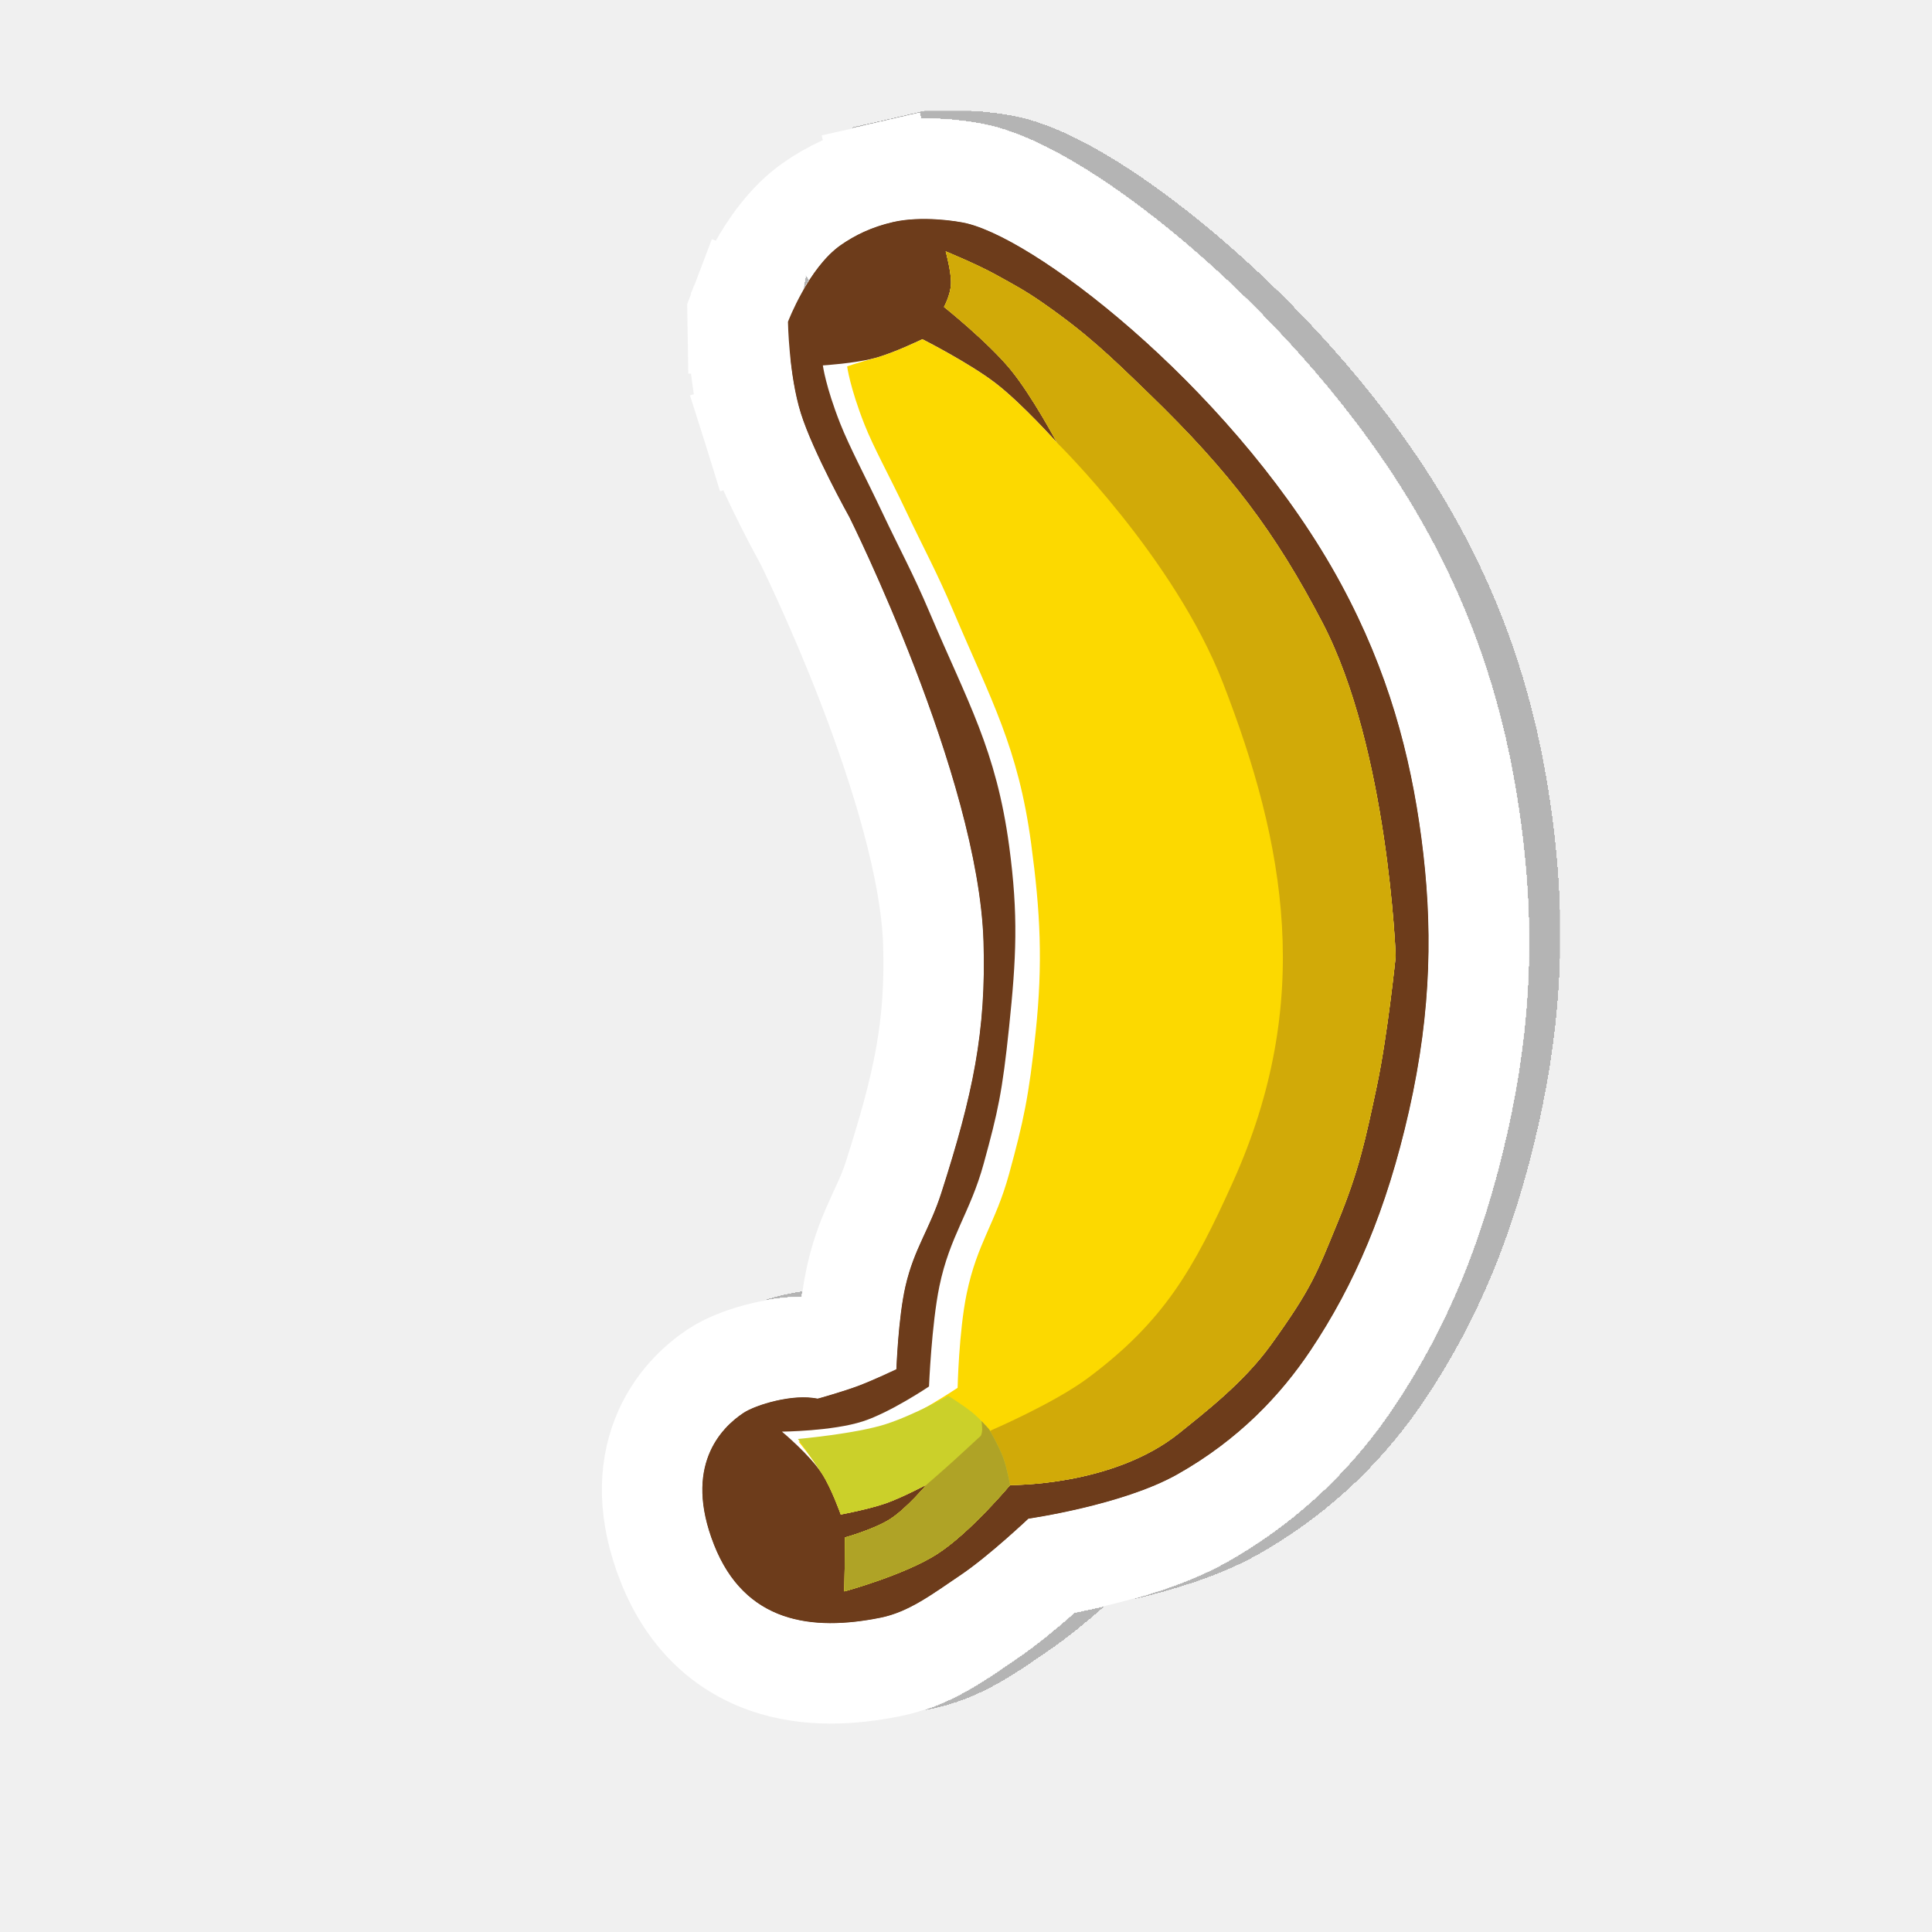
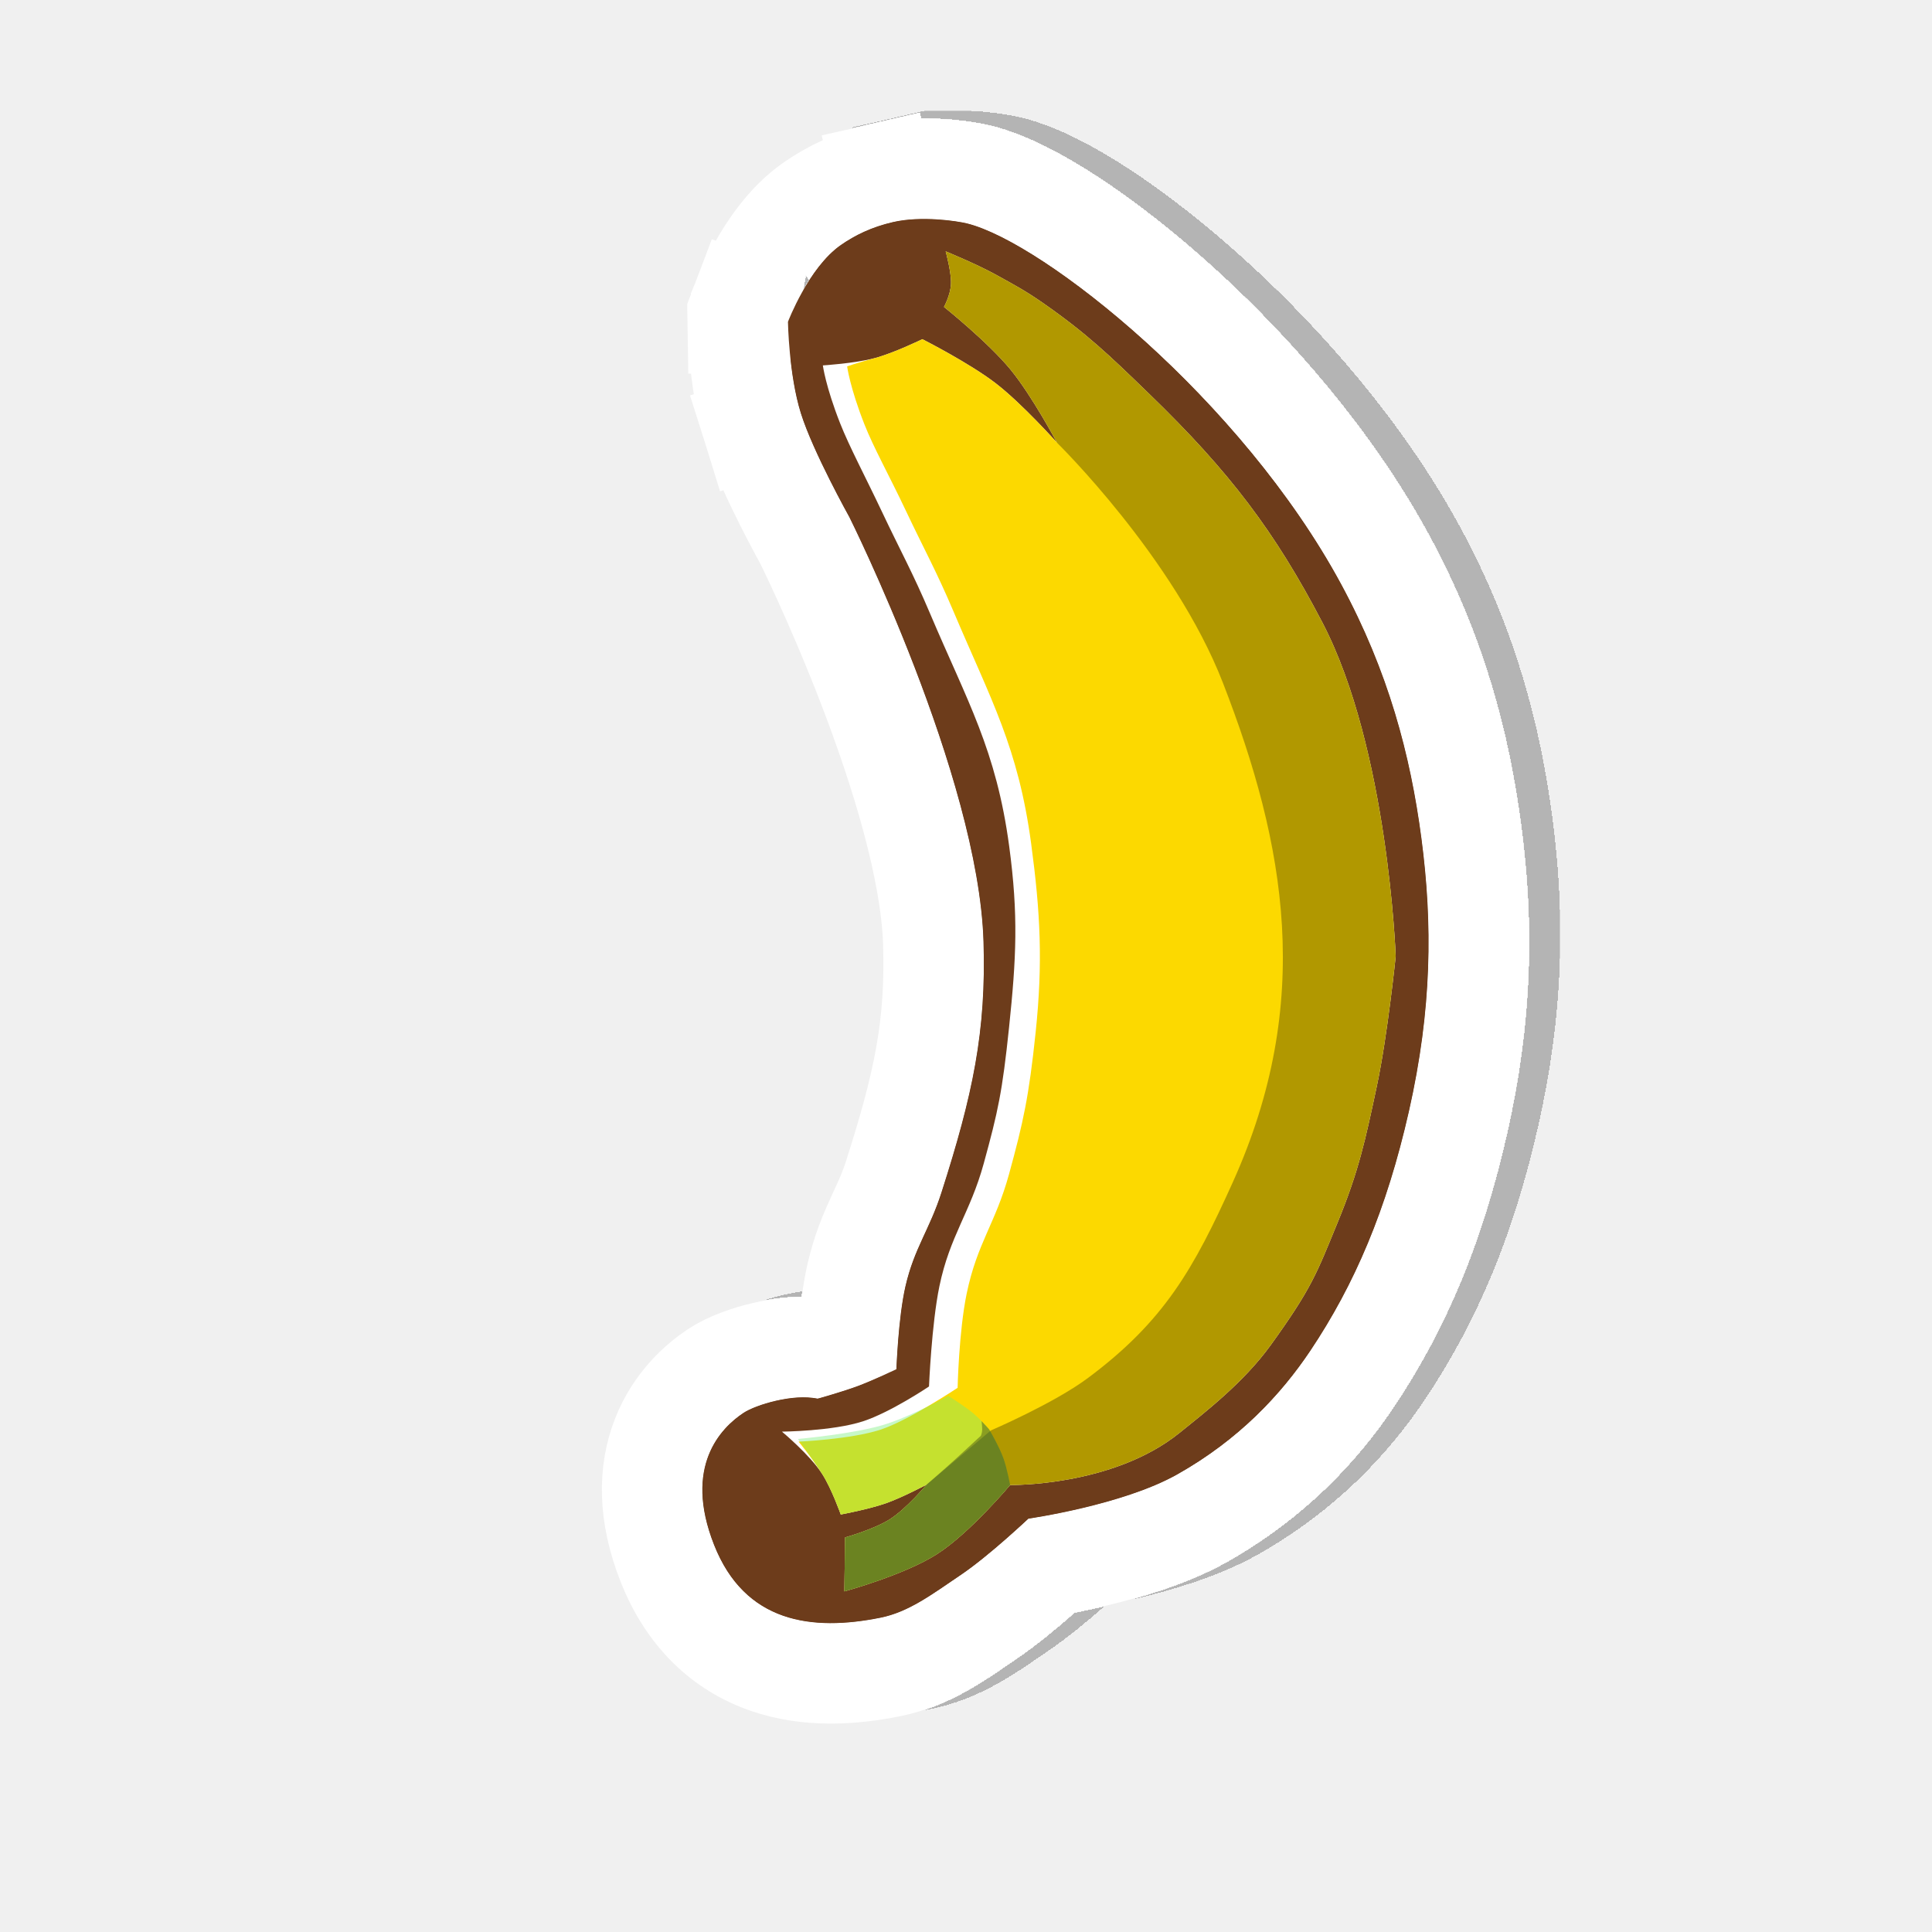
<svg xmlns="http://www.w3.org/2000/svg" width="256" height="256" viewBox="0 0 256 256" fill="none">
  <g clip-path="url(#clip0_783_477)">
    <g filter="url(#filter0_d_783_477)">
-       <path d="M111.424 32.463C107.139 35.444 104.408 42.641 104.408 42.641C104.408 42.641 104.52 49.663 106.12 54.765C107.728 59.892 112.547 68.522 112.547 68.522C112.547 68.522 129.653 102.788 130.321 124.783C130.683 136.695 128.901 145.06 124.746 158.017C123.158 162.967 121.139 165.378 119.977 170.445C119.013 174.648 118.78 181.421 118.78 181.421C118.78 181.421 115.838 182.836 113.885 183.578C111.758 184.386 108.33 185.338 108.33 185.338C105.156 184.63 100.155 186.124 98.498 187.227C95.499 189.223 90.524 194.31 94.608 204.681C98.692 215.052 107.596 216.187 116.687 214.349C120.421 213.594 123.387 211.33 127.27 208.713C131.061 206.159 136.268 201.225 136.268 201.225C136.268 201.225 148.725 199.454 155.976 195.374C164.172 190.763 169.75 184.769 173.619 178.987C179.488 170.218 183.729 160.327 186.688 147.256C189.761 133.677 189.833 122.364 188.342 111.066C186.886 100.036 183.979 89.002 177.695 77.38C164.486 52.95 138.314 32.127 128.133 29.608C126.789 29.275 122.072 28.57 118.347 29.425C115.469 30.086 113.256 31.188 111.424 32.463Z" fill="#6D3C1B" />
-       <path d="M104.408 42.641L98.185 40.28L97.733 41.472L97.753 42.747L104.408 42.641ZM104.408 42.641C97.753 42.747 97.753 42.748 97.753 42.748L97.753 42.75L97.753 42.754L97.754 42.763L97.754 42.79L97.756 42.874C97.757 42.943 97.76 43.038 97.763 43.156C97.771 43.393 97.783 43.726 97.803 44.138C97.842 44.957 97.912 46.1 98.038 47.421C98.281 49.972 98.762 53.545 99.769 56.757L106.12 54.765L99.769 56.757C100.749 59.883 102.577 63.744 103.989 66.554C104.725 68.019 105.406 69.312 105.904 70.24C106.153 70.705 106.357 71.08 106.501 71.342C106.563 71.455 106.613 71.547 106.652 71.616C106.679 71.672 106.716 71.746 106.761 71.838C106.878 72.078 107.054 72.44 107.28 72.912C107.732 73.855 108.383 75.239 109.17 76.971C110.744 80.441 112.85 85.289 114.973 90.798C119.308 102.051 123.371 115.204 123.668 124.985C123.998 135.856 122.438 143.418 118.408 155.984C117.848 157.728 117.249 159.029 116.502 160.649C116.388 160.897 116.27 161.153 116.149 161.419C115.233 163.421 114.22 165.77 113.489 168.957C112.894 171.553 112.566 174.697 112.382 176.974C112.381 176.986 112.38 176.999 112.379 177.011C112.07 177.14 111.778 177.258 111.52 177.356C110.686 177.673 109.482 178.058 108.387 178.389C108.194 178.447 108.01 178.502 107.837 178.553C105.457 178.36 103.117 178.714 101.365 179.114C99.161 179.617 96.603 180.492 94.81 181.686C92.61 183.151 89.471 185.883 87.703 190.377C85.875 195.024 85.868 200.652 88.415 207.12C91.113 213.971 95.74 218.342 101.578 220.378C107.066 222.292 112.928 221.9 118.006 220.873C122.728 219.918 126.632 217.229 129.747 215.083C130.176 214.787 130.59 214.502 130.99 214.233C133.249 212.71 135.758 210.608 137.572 209.021C138.227 208.449 138.82 207.918 139.315 207.469C139.376 207.458 139.439 207.447 139.502 207.436C140.875 207.19 142.782 206.817 144.938 206.306C149.091 205.322 154.769 203.69 159.24 201.175C168.5 195.965 174.807 189.179 179.151 182.689C185.532 173.154 190.065 162.483 193.18 148.725C196.445 134.299 196.524 122.188 194.94 110.194C193.402 98.542 190.298 86.694 183.55 74.214C176.492 61.161 166.103 49.271 156.247 40.344C151.299 35.863 146.39 32.041 141.969 29.137C137.697 26.33 133.393 24.052 129.732 23.147C128.599 22.866 126.675 22.558 124.54 22.428C122.416 22.298 119.595 22.31 116.858 22.938L118.347 29.425L116.858 22.938C113.076 23.806 110.087 25.284 107.623 26.999C104.202 29.379 101.846 33.021 100.504 35.414C99.775 36.713 99.211 37.892 98.827 38.75C98.634 39.182 98.482 39.541 98.375 39.802C98.322 39.933 98.279 40.04 98.247 40.121C98.231 40.161 98.218 40.194 98.208 40.221L98.195 40.256L98.189 40.269L98.187 40.275L98.186 40.278C98.186 40.279 98.185 40.28 104.408 42.641Z" stroke="white" stroke-width="13.312" />
+       <path d="M111.424 32.462C107.139 35.444 104.408 42.641 104.408 42.641C104.408 42.641 104.52 49.663 106.12 54.765C107.728 59.892 112.547 68.522 112.547 68.522C112.547 68.522 129.653 102.788 130.321 124.783C130.683 136.695 128.901 145.06 124.746 158.017C123.158 162.967 121.139 165.378 119.977 170.445C119.013 174.648 118.78 181.421 118.78 181.421C118.78 181.421 115.838 182.836 113.885 183.578C111.758 184.386 108.33 185.338 108.33 185.338C105.156 184.63 100.155 186.124 98.498 187.227C95.499 189.223 90.524 194.31 94.608 204.681C98.692 215.052 107.596 216.187 116.687 214.349C120.421 213.594 123.387 211.33 127.27 208.713C131.061 206.159 136.268 201.225 136.268 201.225C136.268 201.225 148.725 199.454 155.976 195.374C164.172 190.763 169.75 184.769 173.619 178.987C179.488 170.218 183.729 160.327 186.688 147.256C189.761 133.677 189.833 122.364 188.342 111.066C186.886 100.036 183.979 89.002 177.695 77.38C164.486 52.95 138.314 32.127 128.133 29.608C126.789 29.275 122.072 28.57 118.347 29.425C115.469 30.085 113.256 31.188 111.424 32.462Z" fill="#6D3C1B" />
+       <path d="M104.408 42.641L98.185 40.28L97.733 41.472L97.753 42.747L104.408 42.641ZM104.408 42.641C97.753 42.747 97.753 42.748 97.753 42.748L97.753 42.75L97.753 42.754L97.754 42.763L97.754 42.79L97.756 42.874C97.757 42.943 97.76 43.038 97.763 43.156C97.771 43.393 97.783 43.726 97.803 44.137C97.842 44.957 97.912 46.1 98.038 47.421C98.281 49.972 98.762 53.544 99.769 56.756L106.12 54.765L99.769 56.756C100.749 59.883 102.577 63.744 103.989 66.554C104.725 68.019 105.406 69.312 105.904 70.24C106.153 70.705 106.357 71.08 106.501 71.342C106.563 71.455 106.613 71.547 106.652 71.616C106.679 71.671 106.716 71.746 106.761 71.838C106.878 72.078 107.054 72.44 107.28 72.911C107.732 73.855 108.383 75.238 109.17 76.971C110.744 80.441 112.85 85.289 114.973 90.798C119.308 102.051 123.371 115.204 123.668 124.985C123.998 135.856 122.438 143.417 118.408 155.984C117.848 157.727 117.249 159.029 116.502 160.649C116.388 160.897 116.27 161.153 116.149 161.419C115.233 163.421 114.22 165.77 113.489 168.957C112.894 171.553 112.566 174.697 112.382 176.974C112.381 176.986 112.38 176.999 112.379 177.011C112.07 177.14 111.778 177.258 111.52 177.356C110.686 177.673 109.482 178.058 108.387 178.389C108.194 178.447 108.01 178.502 107.837 178.553C105.457 178.36 103.117 178.714 101.365 179.114C99.161 179.617 96.603 180.492 94.81 181.686C92.61 183.15 89.471 185.883 87.703 190.377C85.875 195.024 85.868 200.652 88.415 207.12C91.113 213.971 95.74 218.342 101.578 220.378C107.066 222.291 112.928 221.9 118.006 220.873C122.728 219.918 126.632 217.229 129.747 215.083C130.176 214.787 130.59 214.502 130.99 214.233C133.249 212.71 135.758 210.608 137.572 209.021C138.227 208.449 138.82 207.918 139.315 207.469C139.376 207.458 139.439 207.447 139.502 207.436C140.875 207.19 142.782 206.817 144.938 206.306C149.091 205.322 154.769 203.69 159.24 201.175C168.5 195.965 174.807 189.179 179.151 182.689C185.532 173.154 190.065 162.483 193.18 148.725C196.445 134.299 196.524 122.188 194.94 110.194C193.402 98.542 190.298 86.694 183.55 74.214C176.492 61.161 166.103 49.271 156.247 40.344C151.299 35.863 146.39 32.041 141.969 29.137C137.697 26.33 133.393 24.052 129.732 23.147C128.599 22.866 126.675 22.558 124.54 22.428C122.416 22.298 119.595 22.31 116.858 22.938L118.347 29.425L116.858 22.938C113.076 23.806 110.087 25.284 107.623 26.999C104.202 29.378 101.846 33.021 100.504 35.414C99.775 36.713 99.211 37.892 98.827 38.75C98.634 39.182 98.482 39.541 98.375 39.802C98.322 39.933 98.279 40.04 98.247 40.121C98.231 40.161 98.218 40.194 98.208 40.221L98.195 40.256L98.189 40.269L98.187 40.275L98.186 40.278C98.186 40.279 98.185 40.28 104.408 42.641Z" stroke="white" stroke-width="13.312" />
    </g>
-     <path d="M111.424 32.463C107.139 35.444 104.408 42.641 104.408 42.641C104.408 42.641 104.52 49.663 106.12 54.765C107.728 59.892 112.547 68.522 112.547 68.522C112.547 68.522 129.653 102.788 130.321 124.783C130.683 136.695 128.901 145.06 124.746 158.017C123.158 162.967 121.139 165.378 119.977 170.445C119.013 174.648 118.78 181.421 118.78 181.421C118.78 181.421 115.838 182.836 113.885 183.578C111.758 184.386 108.33 185.338 108.33 185.338C105.156 184.63 100.155 186.124 98.498 187.227C95.499 189.223 90.524 194.31 94.608 204.681C98.692 215.052 107.596 216.187 116.687 214.349C120.421 213.594 123.387 211.33 127.27 208.713C131.061 206.159 136.268 201.225 136.268 201.225C136.268 201.225 148.725 199.454 155.976 195.374C164.172 190.763 169.75 184.769 173.619 178.987C179.488 170.218 183.729 160.327 186.688 147.256C189.761 133.677 189.833 122.364 188.342 111.066C186.886 100.036 183.979 89.002 177.695 77.38C164.486 52.95 138.314 32.127 128.133 29.608C126.789 29.275 122.072 28.57 118.347 29.425C115.469 30.086 113.256 31.188 111.424 32.463Z" fill="#6D3C1B" />
-     <path d="M111.884 210.863L111.977 203.722C111.977 203.722 115.814 202.651 117.93 201.301C120.126 199.9 122.781 196.72 122.781 196.72C122.781 196.72 119.581 198.416 117.402 199.185C115.126 199.988 111.406 200.68 111.406 200.68C111.406 200.68 110.193 197.242 108.941 195.3C107.304 192.763 103.61 189.699 103.61 189.699C103.61 189.699 110.311 189.638 114.323 188.339C118.008 187.145 123.098 183.716 123.098 183.716C123.098 183.716 123.438 175.461 124.473 170.448C125.859 163.739 128.56 160.697 130.346 154.185C132.245 147.263 132.811 144.703 133.708 136.114C134.666 126.936 134.953 121.278 133.723 112.133C132.006 99.357 128.206 93.014 123.207 81.225C120.947 75.893 119.344 73.055 116.868 67.82C114.702 63.239 112.537 59.179 111.321 56.09C109.39 51.187 109.033 48.419 109.033 48.419C109.033 48.419 113.29 48.152 115.911 47.453C118.472 46.771 122.216 44.944 122.216 44.944C122.216 44.944 128.408 48.079 131.911 50.77C135.425 53.469 140.061 58.665 140.061 58.665C140.061 58.665 136.745 52.432 133.895 48.963C130.896 45.312 125.084 40.67 125.084 40.67C125.084 40.67 125.94 39.12 126.012 37.629C126.085 36.125 125.309 33.309 125.309 33.309C125.309 33.309 129.4 34.99 131.876 36.355C134.426 37.761 135.877 38.526 138.265 40.194C144.072 44.251 147.032 47.117 152.046 51.972L152.32 52.237C162.966 62.545 168.973 70.51 175.223 82.492C183.955 99.232 184.938 126.713 184.938 126.713C184.938 126.713 183.857 137.213 182.458 143.815C180.929 151.033 180.054 155.151 177.245 161.973C174.491 168.662 173.873 170.615 168.374 178.234C164.829 183.147 159.751 187.07 156.288 189.864C147.444 197.003 133.846 196.771 133.846 196.771C133.846 196.771 128.534 203.127 124.142 205.934C119.794 208.712 111.884 210.863 111.884 210.863Z" fill="white" />
-     <path d="M111.884 210.863L111.977 203.722C111.977 203.722 115.814 202.651 117.929 201.301C120.126 199.899 122.781 196.72 122.781 196.72C122.781 196.72 119.581 198.416 117.402 199.185C115.126 199.988 111.406 200.68 111.406 200.68C111.406 200.68 110.193 197.242 108.94 195.3C107.303 192.763 105.813 191.022 105.813 191.022C105.813 191.022 112.646 190.742 116.658 189.442C120.343 188.249 126.889 183.894 126.889 183.894C126.889 183.894 127.052 176.433 128.087 171.42C129.473 164.711 131.909 162.11 133.696 155.598C135.595 148.675 136.337 145.323 137.234 136.733C138.192 127.556 137.862 120.927 136.633 111.782C134.915 99.006 131.335 92.795 126.337 81.006C124.076 75.675 122.473 72.836 119.998 67.601C117.831 63.021 115.755 59.313 114.539 56.225C112.608 51.321 112.251 48.553 112.251 48.553C112.251 48.553 113.29 48.152 115.911 47.453C118.471 46.771 122.216 44.944 122.216 44.944C122.216 44.944 128.408 48.079 131.91 50.77C135.425 53.469 140.061 58.665 140.061 58.665C140.061 58.665 136.745 52.432 133.895 48.963C130.896 45.312 125.084 40.67 125.084 40.67C125.084 40.67 125.939 39.12 126.012 37.629C126.085 36.125 125.309 33.309 125.309 33.309C125.309 33.309 129.4 34.99 131.875 36.355C134.426 37.761 135.877 38.526 138.265 40.194C144.072 44.251 147.032 47.117 152.046 51.972L152.32 52.237C162.966 62.545 168.973 70.51 175.223 82.492C183.955 99.232 184.937 126.713 184.937 126.713C184.937 126.713 183.856 137.213 182.458 143.815C180.929 151.032 180.054 155.151 177.245 161.973C174.491 168.662 173.873 170.615 168.374 178.234C164.828 183.147 159.75 187.07 156.288 189.864C147.443 197.003 133.846 196.771 133.846 196.771C133.846 196.771 128.534 203.127 124.142 205.934C119.794 208.712 111.884 210.863 111.884 210.863Z" fill="#FCD900" />
-     <path d="M111.884 210.863L111.977 203.722C111.977 203.722 115.814 202.651 117.93 201.301C120.127 199.9 122.782 196.72 122.782 196.72L131.294 189.54C131.294 189.54 139.629 185.97 144.171 182.583C154.275 175.047 158.182 168.122 163.363 156.631C174.107 132.795 170.4 111.98 162.038 90.463C155.598 73.892 140.061 58.665 140.061 58.665C140.061 58.665 136.745 52.432 133.896 48.964C130.896 45.312 125.085 40.67 125.085 40.67C125.085 40.67 125.94 39.12 126.012 37.629C126.085 36.125 125.31 33.309 125.31 33.309C125.31 33.309 129.4 34.99 131.876 36.355C134.427 37.761 135.878 38.526 138.265 40.194C144.178 44.324 147.139 47.22 152.32 52.237C162.966 62.545 168.974 70.51 175.224 82.492C183.955 99.232 184.938 126.713 184.938 126.713C184.938 126.713 183.857 137.213 182.458 143.815C180.929 151.033 180.054 155.151 177.245 161.974C174.491 168.662 173.873 170.615 168.374 178.234C164.829 183.147 159.751 187.07 156.288 189.864C147.444 197.003 133.846 196.771 133.846 196.771C133.846 196.771 128.534 203.128 124.142 205.934C119.795 208.712 111.884 210.863 111.884 210.863Z" fill="#D1AA08" />
-     <path d="M111.884 210.863L111.977 203.722C111.977 203.722 115.814 202.651 117.929 201.301C120.126 199.9 122.781 196.72 122.781 196.72C122.781 196.72 119.581 198.417 117.402 199.185C115.126 199.988 111.406 200.68 111.406 200.68C111.406 200.68 110.193 197.242 108.94 195.301C107.303 192.763 105.725 190.67 105.725 190.67C105.725 190.67 113.396 189.993 117.408 188.694C121.093 187.5 125.654 184.952 125.654 184.952C125.654 184.952 127.81 186.326 128.827 187.158C129.932 188.062 131.073 189.408 131.073 189.408C131.073 189.408 132.405 191.67 132.967 193.244C133.443 194.581 133.846 196.771 133.846 196.771C133.846 196.771 128.534 203.128 124.142 205.934C119.794 208.712 111.884 210.863 111.884 210.863Z" fill="#CBD02A" />
-     <path d="M111.884 210.863L111.977 203.722C111.977 203.722 115.814 202.651 117.929 201.301C120.126 199.9 122.781 196.72 122.781 196.72C122.781 196.72 125.177 194.648 126.618 193.328C128.05 192.017 129.971 190.244 129.971 190.244C129.971 190.244 130.14 189.865 130.147 189.451C130.154 189.08 130.062 188.306 130.062 188.306C130.646 188.904 131.073 189.407 131.073 189.407C131.073 189.407 132.405 191.67 132.966 193.244C133.443 194.581 133.846 196.771 133.846 196.771C133.846 196.771 128.534 203.127 124.142 205.934C119.794 208.712 111.884 210.863 111.884 210.863Z" fill="#AFA326" />
+     <path d="M111.424 32.462C107.139 35.444 104.408 42.641 104.408 42.641C104.408 42.641 104.52 49.663 106.12 54.765C107.728 59.892 112.547 68.522 112.547 68.522C112.547 68.522 129.653 102.788 130.321 124.783C130.683 136.695 128.901 145.06 124.746 158.017C123.158 162.967 121.139 165.378 119.977 170.445C119.013 174.648 118.78 181.421 118.78 181.421C118.78 181.421 115.838 182.836 113.885 183.578C111.758 184.386 108.33 185.338 108.33 185.338C105.156 184.63 100.155 186.124 98.498 187.227C95.499 189.223 90.524 194.31 94.608 204.681C98.692 215.052 107.596 216.187 116.687 214.349C120.421 213.594 123.387 211.33 127.27 208.713C131.061 206.159 136.268 201.225 136.268 201.225C136.268 201.225 148.725 199.454 155.976 195.374C164.172 190.763 169.75 184.769 173.619 178.987C179.488 170.218 183.729 160.327 186.688 147.256C189.761 133.677 189.833 122.364 188.342 111.066C186.886 100.036 183.979 89.002 177.695 77.38C164.486 52.95 138.314 32.127 128.133 29.608C126.789 29.275 122.072 28.57 118.347 29.425C115.469 30.085 113.256 31.188 111.424 32.462Z" fill="#6D3C1B" />
+     <path d="M111.884 210.863L111.977 203.722C111.977 203.722 115.814 202.651 117.93 201.301C120.126 199.899 122.781 196.72 122.781 196.72C122.781 196.72 119.581 198.416 117.402 199.185C115.126 199.988 111.406 200.68 111.406 200.68C111.406 200.68 110.193 197.242 108.941 195.3C107.304 192.763 103.61 189.699 103.61 189.699C103.61 189.699 110.311 189.638 114.323 188.339C118.008 187.145 123.098 183.716 123.098 183.716C123.098 183.716 123.438 175.461 124.473 170.448C125.859 163.739 128.56 160.697 130.346 154.185C132.245 147.263 132.811 144.703 133.708 136.114C134.666 126.936 134.953 121.278 133.723 112.133C132.006 99.356 128.206 93.013 123.207 81.225C120.947 75.893 119.344 73.055 116.868 67.82C114.702 63.239 112.537 59.179 111.321 56.09C109.39 51.187 109.033 48.419 109.033 48.419C109.033 48.419 113.29 48.152 115.911 47.453C118.472 46.771 122.216 44.944 122.216 44.944C122.216 44.944 128.408 48.079 131.911 50.77C135.425 53.469 140.061 58.665 140.061 58.665C140.061 58.665 136.745 52.432 133.895 48.963C130.896 45.312 125.084 40.67 125.084 40.67C125.084 40.67 125.94 39.12 126.012 37.629C126.085 36.125 125.309 33.309 125.309 33.309C125.309 33.309 129.4 34.99 131.876 36.355C134.426 37.761 135.877 38.526 138.265 40.194C144.072 44.251 147.032 47.117 152.046 51.972L152.32 52.237C162.966 62.545 168.973 70.51 175.223 82.492C183.955 99.232 184.938 126.713 184.938 126.713C184.938 126.713 183.857 137.213 182.458 143.815C180.929 151.032 180.054 155.151 177.245 161.973C174.491 168.662 173.873 170.615 168.374 178.234C164.829 183.147 159.751 187.07 156.288 189.864C147.444 197.003 133.846 196.771 133.846 196.771C133.846 196.771 128.534 203.127 124.142 205.934C119.794 208.712 111.884 210.863 111.884 210.863Z" fill="white" />
+     <path d="M111.884 210.863L111.977 203.722C111.977 203.722 115.814 202.651 117.929 201.301C120.126 199.899 122.781 196.72 122.781 196.72C122.781 196.72 119.581 198.416 117.402 199.185C115.126 199.988 111.406 200.68 111.406 200.68C111.406 200.68 110.193 197.242 108.94 195.3C107.303 192.763 105.813 191.022 105.813 191.022C105.813 191.022 112.646 190.742 116.658 189.442C120.343 188.249 126.889 183.894 126.889 183.894C126.889 183.894 127.052 176.433 128.087 171.42C129.473 164.711 131.909 162.11 133.696 155.598C135.595 148.675 136.337 145.323 137.234 136.733C138.192 127.555 137.862 120.927 136.633 111.782C134.915 99.006 131.335 92.795 126.337 81.006C124.076 75.675 122.473 72.836 119.998 67.601C117.831 63.021 115.755 59.313 114.539 56.225C112.608 51.321 112.251 48.553 112.251 48.553C112.251 48.553 113.29 48.152 115.911 47.453C118.471 46.771 122.216 44.944 122.216 44.944C122.216 44.944 128.408 48.078 131.91 50.769C135.425 53.469 140.061 58.665 140.061 58.665C140.061 58.665 136.745 52.432 133.895 48.963C130.896 45.312 125.084 40.67 125.084 40.67C125.084 40.67 125.939 39.12 126.012 37.629C126.085 36.125 125.309 33.309 125.309 33.309C125.309 33.309 129.4 34.99 131.875 36.355C134.426 37.761 135.877 38.526 138.265 40.194C144.072 44.251 147.032 47.117 152.046 51.972L152.32 52.237C162.966 62.545 168.973 70.51 175.223 82.492C183.955 99.232 184.937 126.712 184.937 126.712C184.937 126.712 183.856 137.213 182.458 143.815C180.929 151.032 180.054 155.151 177.245 161.973C174.491 168.662 173.873 170.615 168.374 178.234C164.828 183.147 159.75 187.07 156.288 189.864C147.443 197.003 133.846 196.771 133.846 196.771C133.846 196.771 128.534 203.127 124.142 205.934C119.794 208.712 111.884 210.863 111.884 210.863Z" fill="#FCD900" />
+     <path d="M111.884 210.863L111.977 203.722C111.977 203.722 115.814 202.651 117.929 201.301C120.126 199.899 122.781 196.72 122.781 196.72L131.294 189.54C131.294 189.54 139.629 185.97 144.17 182.583C154.274 175.047 158.182 168.122 163.362 156.631C174.107 132.795 170.399 111.98 162.037 90.463C155.598 73.892 140.061 58.665 140.061 58.665C140.061 58.665 136.745 52.432 133.895 48.963C130.896 45.312 125.084 40.67 125.084 40.67C125.084 40.67 125.939 39.12 126.012 37.629C126.085 36.125 125.309 33.309 125.309 33.309C125.309 33.309 129.4 34.99 131.875 36.355C134.426 37.761 135.877 38.526 138.265 40.194C144.177 44.324 147.138 47.22 152.32 52.237C162.966 62.545 168.973 70.51 175.223 82.492C183.955 99.232 184.937 126.713 184.937 126.713C184.937 126.713 183.856 137.213 182.458 143.815C180.929 151.033 180.054 155.151 177.245 161.973C174.491 168.662 173.873 170.615 168.374 178.234C164.828 183.147 159.75 187.07 156.288 189.864C147.443 197.003 133.846 196.771 133.846 196.771C133.846 196.771 128.534 203.127 124.142 205.934C119.794 208.712 111.884 210.863 111.884 210.863Z" fill="black" fill-opacity="0.3" />
+     <path d="M111.884 210.863L111.977 203.722C111.977 203.722 115.814 202.651 117.929 201.301C120.126 199.9 122.781 196.72 122.781 196.72C122.781 196.72 119.581 198.416 117.402 199.185C115.126 199.988 111.406 200.68 111.406 200.68C111.406 200.68 110.193 197.242 108.94 195.3C107.303 192.763 105.725 190.67 105.725 190.67C105.725 190.67 113.396 189.993 117.408 188.694C121.093 187.5 125.654 184.952 125.654 184.952C125.654 184.952 127.81 186.326 128.827 187.158C129.932 188.062 131.073 189.407 131.073 189.407C131.073 189.407 132.405 191.67 132.967 193.244C133.443 194.581 133.846 196.771 133.846 196.771C133.846 196.771 128.534 203.128 124.142 205.934C119.794 208.712 111.884 210.863 111.884 210.863Z" fill="#75ED77" fill-opacity="0.4" />
+     <path d="M111.884 210.863L111.977 203.722C111.977 203.722 115.814 202.651 117.929 201.301C120.126 199.899 122.781 196.72 122.781 196.72C122.781 196.72 125.177 194.648 126.618 193.328C128.05 192.017 129.971 190.244 129.971 190.244C129.971 190.244 130.14 189.865 130.147 189.451C130.154 189.08 130.062 188.306 130.062 188.306C130.646 188.904 131.073 189.407 131.073 189.407C131.073 189.407 132.405 191.67 132.966 193.244C133.443 194.581 133.846 196.771 133.846 196.771C133.846 196.771 128.534 203.127 124.142 205.934C119.794 208.712 111.884 210.863 111.884 210.863Z" fill="#010100" fill-opacity="0.3" />
  </g>
  <defs>
-     <filter id="filter0_d_783_477" x="79.751" y="14.682" width="126.947" height="213.703" filterUnits="userSpaceOnUse" color-interpolation-filters="sRGB">
+     <filter id="filter0_d_783_477" x="79.751" y="14.682" width="126.946" height="213.703" filterUnits="userSpaceOnUse" color-interpolation-filters="sRGB">
      <feFlood flood-opacity="0" result="BackgroundImageFix" />
      <feColorMatrix in="SourceAlpha" type="matrix" values="0 0 0 0 0 0 0 0 0 0 0 0 0 0 0 0 0 0 127 0" result="hardAlpha" />
      <feOffset dx="4.096" dy="-1.024" />
      <feComposite in2="hardAlpha" operator="out" />
      <feColorMatrix type="matrix" values="0 0 0 0 0 0 0 0 0 0 0 0 0 0 0 0 0 0 0.25 0" />
      <feBlend mode="normal" in2="BackgroundImageFix" result="effect1_dropShadow_783_477" />
      <feBlend mode="normal" in="SourceGraphic" in2="effect1_dropShadow_783_477" result="shape" />
    </filter>
    <clipPath id="clip0_783_477">
      <rect width="256" height="256" fill="white" />
    </clipPath>
  </defs>
</svg>
